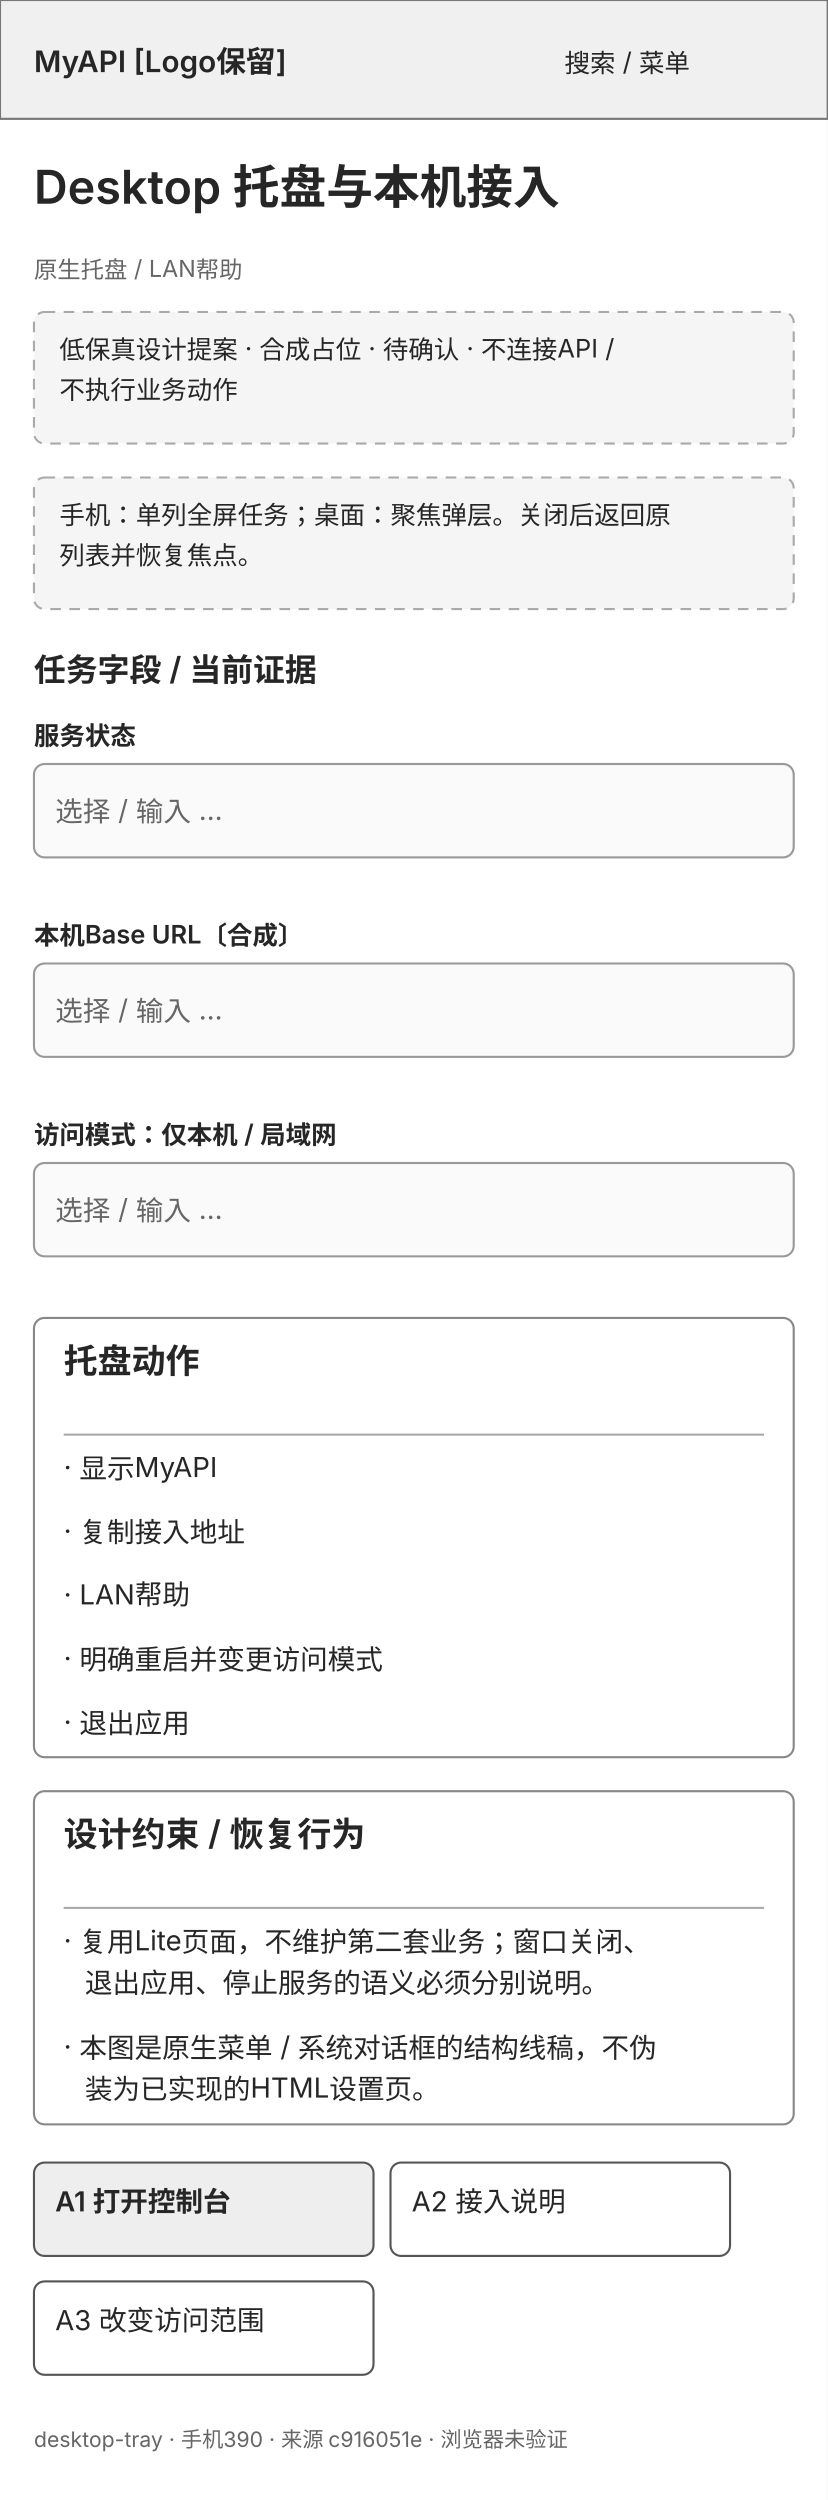
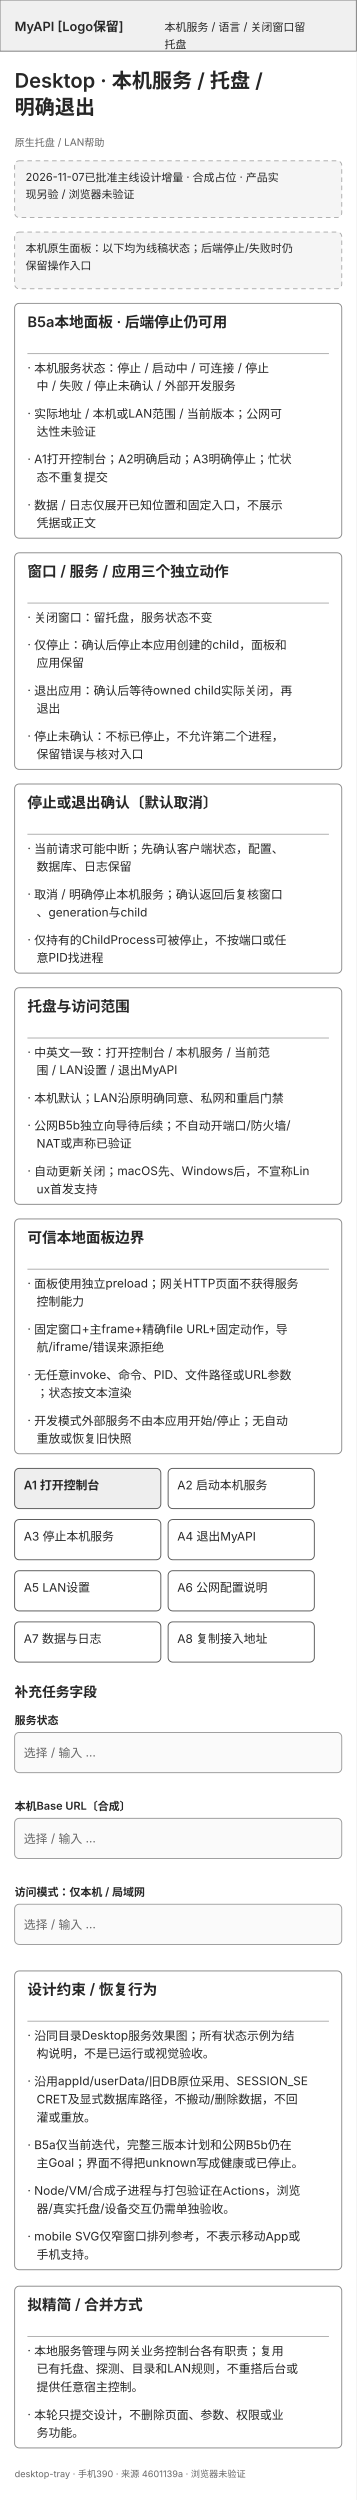
- <svg xmlns="http://www.w3.org/2000/svg" width="390" height="1178" viewBox="0 0 390 1178" role="img" aria-labelledby="title desc">
+ <svg xmlns="http://www.w3.org/2000/svg" width="390" height="2736" viewBox="0 0 390 2736" role="img" aria-labelledby="title desc">
  <rect width="100%" height="100%" fill="#ffffff" />
  <g font-family="system-ui, -apple-system, BlinkMacSystemFont, sans-serif">
    <rect x="0" y="0" width="390" height="56" rx="0" fill="#f0f0f0" stroke="#777777" />
    <text x="16" y="34" font-size="14" font-weight="600" fill="#262626">MyAPI  [Logo保留]</text>
-     <text x="266" y="34" font-size="12" font-weight="normal" fill="#262626">搜索  /  菜单</text>
-     <text x="16" y="96" font-size="22" font-weight="600" fill="#262626">Desktop 托盘与本机接入</text>
-     <text x="16" y="131" font-size="11" font-weight="normal" fill="#666666">原生托盘 / LAN帮助</text>
-     <rect x="16" y="147" width="358" height="62" rx="5" fill="#f5f5f5" stroke="#aaaaaa" stroke-dasharray="5 4" />
-     <text x="28" y="169" font-size="12" font-weight="normal" fill="#262626">低保真设计提案 · 合成占位 · 待确认 · 不连接API / </text>
-     <text x="28" y="188" font-size="12" font-weight="normal" fill="#262626">不执行业务动作</text>
-     <rect x="16" y="225" width="358" height="62" rx="5" fill="#f5f5f5" stroke="#aaaaaa" stroke-dasharray="5 4" />
-     <text x="28" y="247" font-size="12" font-weight="normal" fill="#262626">手机：单列全屏任务；桌面：聚焦弹层。关闭后返回原</text>
-     <text x="28" y="266" font-size="12" font-weight="normal" fill="#262626">列表并恢复焦点。</text>
-     <text x="16" y="321" font-size="15" font-weight="600" fill="#262626">任务字段 / 当前证据</text>
-     <text x="16.0" y="351" font-size="12" font-weight="600" fill="#262626">服务状态</text>
-     <rect x="16.0" y="360" width="358.0" height="44" rx="5" fill="#fafafa" stroke="#999999" />
-     <text x="26.0" y="387" font-size="13" font-weight="normal" fill="#666666">选择 / 输入 …</text>
-     <text x="16.0" y="445" font-size="12" font-weight="600" fill="#262626">本机Base URL〔合成〕</text>
-     <rect x="16.0" y="454" width="358.0" height="44" rx="5" fill="#fafafa" stroke="#999999" />
-     <text x="26.0" y="481" font-size="13" font-weight="normal" fill="#666666">选择 / 输入 …</text>
-     <text x="16.0" y="539" font-size="12" font-weight="600" fill="#262626">访问模式：仅本机 / 局域网</text>
-     <rect x="16.0" y="548" width="358.0" height="44" rx="5" fill="#fafafa" stroke="#999999" />
-     <text x="26.0" y="575" font-size="13" font-weight="normal" fill="#666666">选择 / 输入 …</text>
-     <rect x="16.0" y="621" width="358.0" height="207" rx="5" fill="#ffffff" stroke="#888888" />
-     <text x="30.0" y="647" font-size="16" font-weight="600" fill="#262626">托盘动作</text>
-     <line x1="30.0" y1="676" x2="360.0" y2="676" stroke="#aaaaaa" />
-     <text x="30.0" y="696" font-size="13" font-weight="normal" fill="#262626">· 显示MyAPI</text>
-     <text x="30.0" y="726" font-size="13" font-weight="normal" fill="#262626">· 复制接入地址</text>
-     <text x="30.0" y="756" font-size="13" font-weight="normal" fill="#262626">· LAN帮助</text>
-     <text x="30.0" y="786" font-size="13" font-weight="normal" fill="#262626">· 明确重启并变更访问模式</text>
-     <text x="30.0" y="816" font-size="13" font-weight="normal" fill="#262626">· 退出应用</text>
-     <rect x="16" y="844" width="358" height="157" rx="5" fill="#ffffff" stroke="#888888" />
-     <text x="30" y="870" font-size="16" font-weight="600" fill="#262626">设计约束 / 恢复行为</text>
-     <line x1="30" y1="899" x2="360" y2="899" stroke="#aaaaaa" />
-     <text x="30" y="919" font-size="13" font-weight="normal" fill="#262626">· 复用Lite页面，不维护第二套业务；窗口关闭、</text>
-     <text x="40" y="939" font-size="13" font-weight="normal" fill="#262626">退出应用、停止服务的语义必须分别说明。</text>
-     <text x="30" y="969" font-size="13" font-weight="normal" fill="#262626">· 本图是原生菜单 / 系统对话框的结构线稿，不伪</text>
-     <text x="40" y="989" font-size="13" font-weight="normal" fill="#262626">装为已实现的HTML设置页。</text>
-     <rect x="16" y="1019" width="160" height="44" rx="5" fill="#eeeeee" stroke="#555555" />
-     <text x="26" y="1042" font-size="13" font-weight="600" fill="#262626">A1 打开控制台</text>
-     <rect x="184" y="1019" width="160" height="44" rx="5" fill="#ffffff" stroke="#555555" />
-     <text x="194" y="1042" font-size="13" font-weight="normal" fill="#262626">A2 接入说明</text>
-     <rect x="16" y="1075" width="160" height="44" rx="5" fill="#ffffff" stroke="#555555" />
-     <text x="26" y="1098" font-size="13" font-weight="normal" fill="#262626">A3 改变访问范围</text>
-     <text x="16" y="1153" font-size="10" font-weight="normal" fill="#666666">desktop-tray · 手机390 · 来源 c916051e · 浏览器未验证</text>
+     <text x="180" y="34" font-size="12" font-weight="normal" fill="#262626">本机服务 / 语言 / 关闭窗口留</text>
+     <text x="180" y="53" font-size="12" font-weight="normal" fill="#262626">托盘</text>
+     <text x="16" y="96" font-size="22" font-weight="600" fill="#262626">Desktop · 本机服务 / 托盘 / </text>
+     <text x="16" y="125" font-size="22" font-weight="600" fill="#262626">明确退出</text>
+     <text x="16" y="160" font-size="11" font-weight="normal" fill="#666666">原生托盘 / LAN帮助</text>
+     <rect x="16" y="176" width="358" height="62" rx="5" fill="#f5f5f5" stroke="#aaaaaa" stroke-dasharray="5 4" />
+     <text x="28" y="198" font-size="12" font-weight="normal" fill="#262626">2026-11-07已批准主线设计增量 · 合成占位 · 产品实</text>
+     <text x="28" y="217" font-size="12" font-weight="normal" fill="#262626">现另验 / 浏览器未验证</text>
+     <rect x="16" y="254" width="358" height="62" rx="5" fill="#f5f5f5" stroke="#aaaaaa" stroke-dasharray="5 4" />
+     <text x="28" y="276" font-size="12" font-weight="normal" fill="#262626">本机原生面板：以下均为线稿状态；后端停止/失败时仍</text>
+     <text x="28" y="295" font-size="12" font-weight="normal" fill="#262626">保留操作入口</text>
+     <rect x="16" y="332" width="358" height="257" rx="5" fill="#ffffff" stroke="#888888" />
+     <text x="30" y="358" font-size="16" font-weight="600" fill="#262626">B5a本地面板 · 后端停止仍可用</text>
+     <line x1="30" y1="387" x2="360" y2="387" stroke="#aaaaaa" />
+     <text x="30" y="407" font-size="13" font-weight="normal" fill="#262626">· 本机服务状态：停止 / 启动中 / 可连接 / 停止</text>
+     <text x="40" y="427" font-size="13" font-weight="normal" fill="#262626">中 / 失败 / 停止未确认 / 外部开发服务</text>
+     <text x="30" y="457" font-size="13" font-weight="normal" fill="#262626">· 实际地址 / 本机或LAN范围 / 当前版本；公网可</text>
+     <text x="40" y="477" font-size="13" font-weight="normal" fill="#262626">达性未验证</text>
+     <text x="30" y="507" font-size="13" font-weight="normal" fill="#262626">· A1打开控制台；A2明确启动；A3明确停止；忙状</text>
+     <text x="40" y="527" font-size="13" font-weight="normal" fill="#262626">态不重复提交</text>
+     <text x="30" y="557" font-size="13" font-weight="normal" fill="#262626">· 数据 / 日志仅展开已知位置和固定入口，不展示</text>
+     <text x="40" y="577" font-size="13" font-weight="normal" fill="#262626">凭据或正文</text>
+     <rect x="16" y="605" width="358" height="237" rx="5" fill="#ffffff" stroke="#888888" />
+     <text x="30" y="631" font-size="16" font-weight="600" fill="#262626">窗口 / 服务 / 应用三个独立动作</text>
+     <line x1="30" y1="660" x2="360" y2="660" stroke="#aaaaaa" />
+     <text x="30" y="680" font-size="13" font-weight="normal" fill="#262626">· 关闭窗口：留托盘，服务状态不变</text>
+     <text x="30" y="710" font-size="13" font-weight="normal" fill="#262626">· 仅停止：确认后停止本应用创建的child，面板和</text>
+     <text x="40" y="730" font-size="13" font-weight="normal" fill="#262626">应用保留</text>
+     <text x="30" y="760" font-size="13" font-weight="normal" fill="#262626">· 退出应用：确认后等待owned child实际关闭，再</text>
+     <text x="40" y="780" font-size="13" font-weight="normal" fill="#262626">退出</text>
+     <text x="30" y="810" font-size="13" font-weight="normal" fill="#262626">· 停止未确认：不标已停止，不允许第二个进程，</text>
+     <text x="40" y="830" font-size="13" font-weight="normal" fill="#262626">保留错误与核对入口</text>
+     <rect x="16" y="858" width="358" height="207" rx="5" fill="#ffffff" stroke="#888888" />
+     <text x="30" y="884" font-size="16" font-weight="600" fill="#262626">停止或退出确认〔默认取消〕</text>
+     <line x1="30" y1="913" x2="360" y2="913" stroke="#aaaaaa" />
+     <text x="30" y="933" font-size="13" font-weight="normal" fill="#262626">· 当前请求可能中断；先确认客户端状态，配置、</text>
+     <text x="40" y="953" font-size="13" font-weight="normal" fill="#262626">数据库、日志保留</text>
+     <text x="30" y="983" font-size="13" font-weight="normal" fill="#262626">· 取消 / 明确停止本机服务；确认返回后复核窗口</text>
+     <text x="40" y="1003" font-size="13" font-weight="normal" fill="#262626">、generation与child</text>
+     <text x="30" y="1033" font-size="13" font-weight="normal" fill="#262626">· 仅持有的ChildProcess可被停止，不按端口或任</text>
+     <text x="40" y="1053" font-size="13" font-weight="normal" fill="#262626">意PID找进程</text>
+     <rect x="16" y="1081" width="358" height="237" rx="5" fill="#ffffff" stroke="#888888" />
+     <text x="30" y="1107" font-size="16" font-weight="600" fill="#262626">托盘与访问范围</text>
+     <line x1="30" y1="1136" x2="360" y2="1136" stroke="#aaaaaa" />
+     <text x="30" y="1156" font-size="13" font-weight="normal" fill="#262626">· 中英文一致：打开控制台 / 本机服务 / 当前范</text>
+     <text x="40" y="1176" font-size="13" font-weight="normal" fill="#262626">围 / LAN设置 / 退出MyAPI</text>
+     <text x="30" y="1206" font-size="13" font-weight="normal" fill="#262626">· 本机默认；LAN沿原明确同意、私网和重启门禁</text>
+     <text x="30" y="1236" font-size="13" font-weight="normal" fill="#262626">· 公网B5b独立向导待后续；不自动开端口/防火墙/</text>
+     <text x="40" y="1256" font-size="13" font-weight="normal" fill="#262626">NAT或声称已验证</text>
+     <text x="30" y="1286" font-size="13" font-weight="normal" fill="#262626">· 自动更新关闭；macOS先、Windows后，不宣称Lin</text>
+     <text x="40" y="1306" font-size="13" font-weight="normal" fill="#262626">ux首发支持</text>
+     <rect x="16" y="1334" width="358" height="257" rx="5" fill="#ffffff" stroke="#888888" />
+     <text x="30" y="1360" font-size="16" font-weight="600" fill="#262626">可信本地面板边界</text>
+     <line x1="30" y1="1389" x2="360" y2="1389" stroke="#aaaaaa" />
+     <text x="30" y="1409" font-size="13" font-weight="normal" fill="#262626">· 面板使用独立preload；网关HTTP页面不获得服务</text>
+     <text x="40" y="1429" font-size="13" font-weight="normal" fill="#262626">控制能力</text>
+     <text x="30" y="1459" font-size="13" font-weight="normal" fill="#262626">· 固定窗口+主frame+精确file URL+固定动作，导</text>
+     <text x="40" y="1479" font-size="13" font-weight="normal" fill="#262626">航/iframe/错误来源拒绝</text>
+     <text x="30" y="1509" font-size="13" font-weight="normal" fill="#262626">· 无任意invoke、命令、PID、文件路径或URL参数</text>
+     <text x="40" y="1529" font-size="13" font-weight="normal" fill="#262626">；状态按文本渲染</text>
+     <text x="30" y="1559" font-size="13" font-weight="normal" fill="#262626">· 开发模式外部服务不由本应用开始/停止；无自动</text>
+     <text x="40" y="1579" font-size="13" font-weight="normal" fill="#262626">重放或恢复旧快照</text>
+     <rect x="16" y="1607" width="160" height="44" rx="5" fill="#eeeeee" stroke="#555555" />
+     <text x="26" y="1630" font-size="13" font-weight="600" fill="#262626">A1 打开控制台</text>
+     <rect x="184" y="1607" width="160" height="44" rx="5" fill="#ffffff" stroke="#555555" />
+     <text x="194" y="1630" font-size="13" font-weight="normal" fill="#262626">A2 启动本机服务</text>
+     <rect x="16" y="1663" width="160" height="44" rx="5" fill="#ffffff" stroke="#555555" />
+     <text x="26" y="1686" font-size="13" font-weight="normal" fill="#262626">A3 停止本机服务</text>
+     <rect x="184" y="1663" width="160" height="44" rx="5" fill="#ffffff" stroke="#555555" />
+     <text x="194" y="1686" font-size="13" font-weight="normal" fill="#262626">A4 退出MyAPI</text>
+     <rect x="16" y="1719" width="160" height="44" rx="5" fill="#ffffff" stroke="#555555" />
+     <text x="26" y="1742" font-size="13" font-weight="normal" fill="#262626">A5 LAN设置</text>
+     <rect x="184" y="1719" width="160" height="44" rx="5" fill="#ffffff" stroke="#555555" />
+     <text x="194" y="1742" font-size="13" font-weight="normal" fill="#262626">A6 公网配置说明</text>
+     <rect x="16" y="1775" width="160" height="44" rx="5" fill="#ffffff" stroke="#555555" />
+     <text x="26" y="1798" font-size="13" font-weight="normal" fill="#262626">A7 数据与日志</text>
+     <rect x="184" y="1775" width="160" height="44" rx="5" fill="#ffffff" stroke="#555555" />
+     <text x="194" y="1798" font-size="13" font-weight="normal" fill="#262626">A8 复制接入地址</text>
+     <text x="16" y="1857" font-size="15" font-weight="600" fill="#262626">补充任务字段</text>
+     <text x="16.0" y="1887" font-size="12" font-weight="600" fill="#262626">服务状态</text>
+     <rect x="16.0" y="1896" width="358.0" height="44" rx="5" fill="#fafafa" stroke="#999999" />
+     <text x="26.0" y="1923" font-size="13" font-weight="normal" fill="#666666">选择 / 输入 …</text>
+     <text x="16.0" y="1981" font-size="12" font-weight="600" fill="#262626">本机Base URL〔合成〕</text>
+     <rect x="16.0" y="1990" width="358.0" height="44" rx="5" fill="#fafafa" stroke="#999999" />
+     <text x="26.0" y="2017" font-size="13" font-weight="normal" fill="#666666">选择 / 输入 …</text>
+     <text x="16.0" y="2075" font-size="12" font-weight="600" fill="#262626">访问模式：仅本机 / 局域网</text>
+     <rect x="16.0" y="2084" width="358.0" height="44" rx="5" fill="#fafafa" stroke="#999999" />
+     <text x="26.0" y="2111" font-size="13" font-weight="normal" fill="#666666">选择 / 输入 …</text>
+     <rect x="16" y="2157" width="358" height="327" rx="5" fill="#ffffff" stroke="#888888" />
+     <text x="30" y="2183" font-size="16" font-weight="600" fill="#262626">设计约束 / 恢复行为</text>
+     <line x1="30" y1="2212" x2="360" y2="2212" stroke="#aaaaaa" />
+     <text x="30" y="2232" font-size="13" font-weight="normal" fill="#262626">· 沿同目录Desktop服务效果图；所有状态示例为结</text>
+     <text x="40" y="2252" font-size="13" font-weight="normal" fill="#262626">构说明，不是已运行或视觉验收。</text>
+     <text x="30" y="2282" font-size="13" font-weight="normal" fill="#262626">· 沿用appId/userData/旧DB原位采用、SESSION_SE</text>
+     <text x="40" y="2302" font-size="13" font-weight="normal" fill="#262626">CRET及显式数据库路径，不搬动/删除数据，不回</text>
+     <text x="40" y="2322" font-size="13" font-weight="normal" fill="#262626">灌或重放。</text>
+     <text x="30" y="2352" font-size="13" font-weight="normal" fill="#262626">· B5a仅当前迭代，完整三版本计划和公网B5b仍在</text>
+     <text x="40" y="2372" font-size="13" font-weight="normal" fill="#262626">主Goal；界面不得把unknown写成健康或已停止。</text>
+     <text x="30" y="2402" font-size="13" font-weight="normal" fill="#262626">· Node/VM/合成子进程与打包验证在Actions，浏览</text>
+     <text x="40" y="2422" font-size="13" font-weight="normal" fill="#262626">器/真实托盘/设备交互仍需单独验收。</text>
+     <text x="30" y="2452" font-size="13" font-weight="normal" fill="#262626">· mobile SVG仅窄窗口排列参考，不表示移动App或</text>
+     <text x="40" y="2472" font-size="13" font-weight="normal" fill="#262626">手机支持。</text>
+     <rect x="16" y="2502" width="358" height="177" rx="5" fill="#ffffff" stroke="#888888" />
+     <text x="30" y="2528" font-size="16" font-weight="600" fill="#262626">拟精简 / 合并方式</text>
+     <line x1="30" y1="2557" x2="360" y2="2557" stroke="#aaaaaa" />
+     <text x="30" y="2577" font-size="13" font-weight="normal" fill="#262626">· 本地服务管理与网关业务控制台各有职责；复用</text>
+     <text x="40" y="2597" font-size="13" font-weight="normal" fill="#262626">已有托盘、探测、目录和LAN规则，不重搭后台或</text>
+     <text x="40" y="2617" font-size="13" font-weight="normal" fill="#262626">提供任意宿主控制。</text>
+     <text x="30" y="2647" font-size="13" font-weight="normal" fill="#262626">· 本轮只提交设计，不删除页面、参数、权限或业</text>
+     <text x="40" y="2667" font-size="13" font-weight="normal" fill="#262626">务功能。</text>
+     <text x="16" y="2711" font-size="10" font-weight="normal" fill="#666666">desktop-tray · 手机390 · 来源 4601139a · 浏览器未验证</text>
  </g>
</svg>
